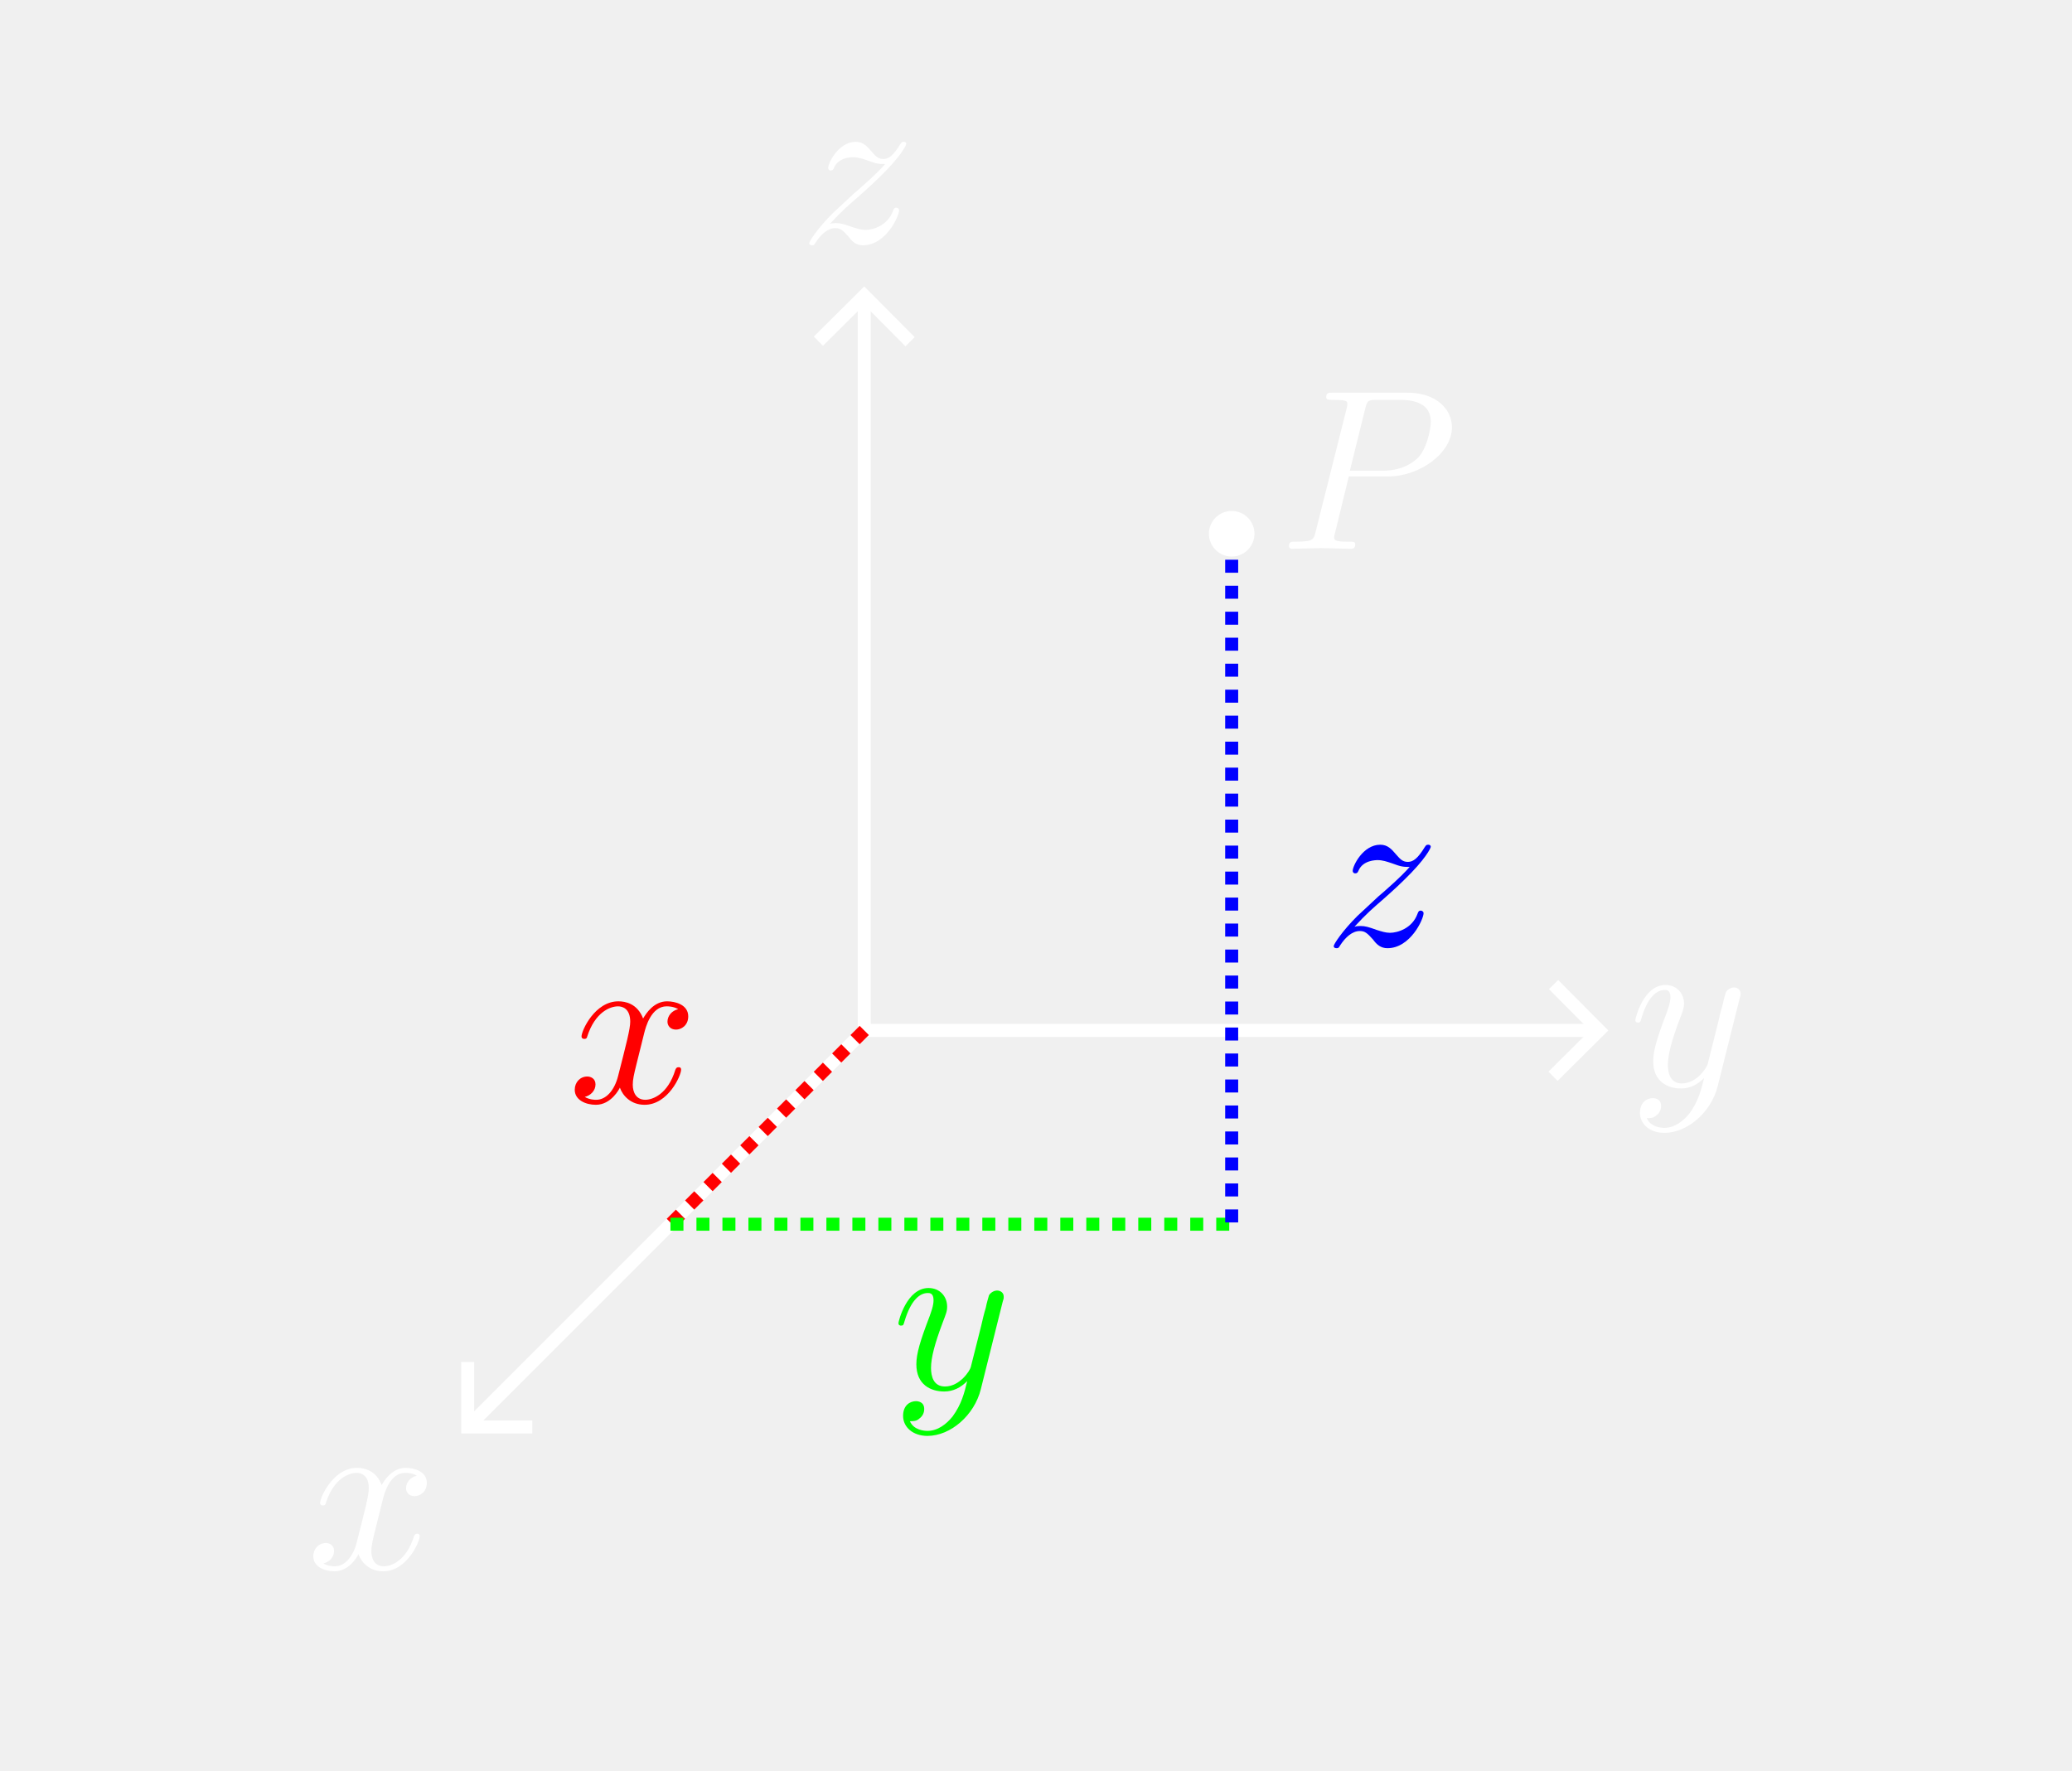
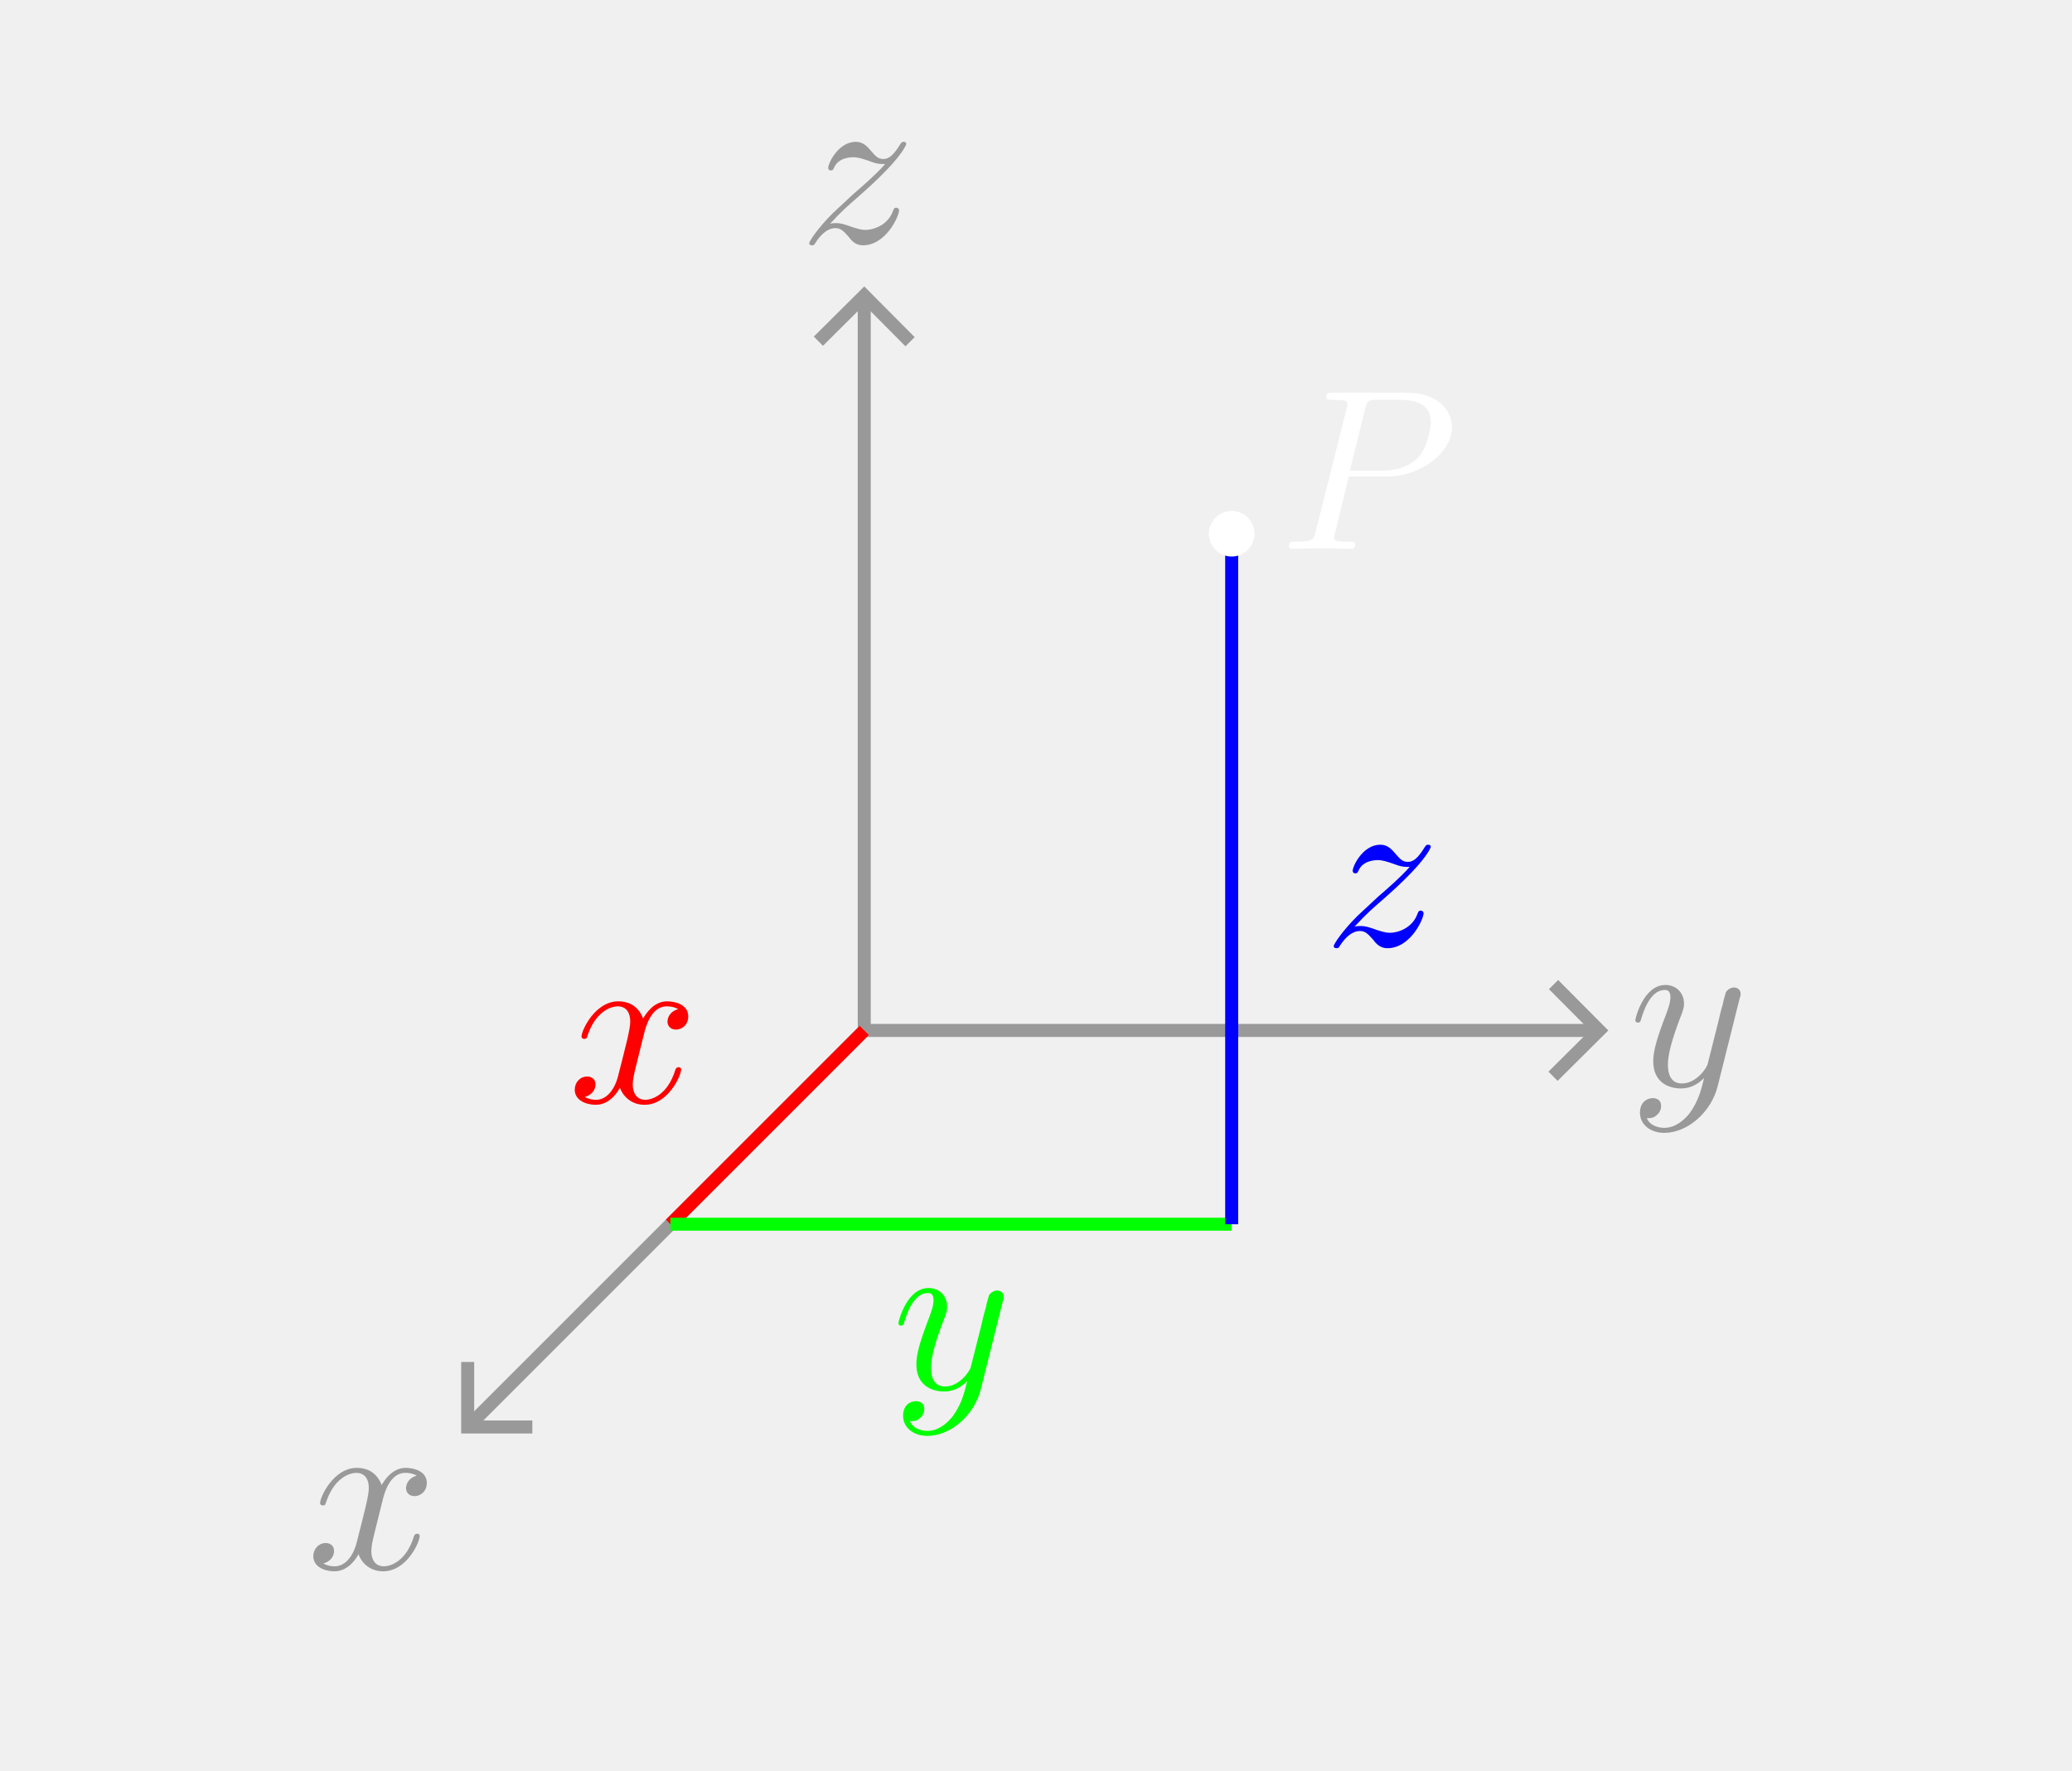
<svg xmlns="http://www.w3.org/2000/svg" xmlns:ns1="http://www.iki.fi/pav/software/textext/" width="31.893mm" height="27.261mm" viewBox="0 0 31.893 27.261" version="1.1" id="svg5">
  <defs id="defs2" />
  <g id="layer1" transform="translate(-47.9533,-43.2779)">
-     <g transform="matrix(0.352778,0,0,0.352778,52.77561,65.87344)" ns1:version="1.8.2" ns1:texconverter="pdflatex" ns1:pdfconverter="inkscape" ns1:text="$x$" ns1:preamble="/Users/hendrik/Library/Application Support/org.inkscape.Inkscape/config/inkscape/extensions/textext/default_packages.tex" ns1:scale="1.0000000850393187" ns1:alignment="middle center" ns1:stroke-to-path="0" ns1:jacobian_sqrt="0.352778" id="g981" style="fill:#ffffff">
+     <g transform="matrix(0.352778,0,0,0.352778,52.77561,65.87344)" ns1:version="1.8.2" ns1:texconverter="pdflatex" ns1:pdfconverter="inkscape" ns1:text="$x$" ns1:preamble="/Users/hendrik/Library/Application Support/org.inkscape.Inkscape/config/inkscape/extensions/textext/default_packages.tex" ns1:scale="1.0000000850393187" ns1:alignment="middle center" ns1:stroke-to-path="0" ns1:jacobian_sqrt="0.352778" id="g981" style="fill:#999999;stroke:none">
      <defs id="id-f1f4a094-61f7-49ca-af4c-8c145cf968a5">
        <g id="id-8f08c935-9449-453f-aedc-7c798456dc4c">
          <g id="id-717b687b-3331-4192-a6a1-a7ca6de609b6" />
          <g id="id-a689b03e-d65f-40e4-8aab-be4f93c26c39">
            <path d="M 3.328,-3.016 C 3.391,-3.266 3.625,-4.188 4.312,-4.188 c 0.047,0 0.297,0 0.5,0.125 C 4.531,-4 4.344,-3.766 4.344,-3.516 c 0,0.156 0.109,0.344 0.375,0.344 0.219,0 0.531,-0.172 0.531,-0.578 0,-0.516 -0.578,-0.656 -0.922,-0.656 -0.578,0 -0.922,0.531 -1.047,0.75 -0.25,-0.656 -0.781,-0.75 -1.078,-0.75 -1.031,0 -1.609,1.281 -1.609,1.531 0,0.109 0.109,0.109 0.125,0.109 0.078,0 0.109,-0.031 0.125,-0.109 0.344,-1.062 1,-1.312 1.344,-1.312 0.188,0 0.531,0.094 0.531,0.672 0,0.312 -0.172,0.969 -0.531,2.375 -0.156,0.609 -0.516,1.031 -0.953,1.031 -0.062,0 -0.281,0 -0.5,-0.125 0.25,-0.062 0.469,-0.266 0.469,-0.547 0,-0.266 -0.219,-0.344 -0.359,-0.344 -0.312,0 -0.547,0.25 -0.547,0.578 0,0.453 0.484,0.656 0.922,0.656 0.672,0 1.031,-0.703 1.047,-0.75 0.125,0.359 0.484,0.75 1.078,0.75 1.031,0 1.594,-1.281 1.594,-1.531 0,-0.109 -0.078,-0.109 -0.109,-0.109 -0.094,0 -0.109,0.047 -0.141,0.109 -0.328,1.078 -1,1.312 -1.312,1.312 -0.391,0 -0.547,-0.312 -0.547,-0.656 0,-0.219 0.047,-0.438 0.156,-0.875 z m 0,0" id="id-92d330bd-ad2d-4ebd-83d0-7a84858d3847" />
          </g>
        </g>
      </defs>
-       <g fill="#000000" fill-opacity="1" id="id-4e0de522-5530-4d1f-9563-3634908c276a" transform="translate(-149.009,-130.359)" style="fill:#ffffff">
-         <g transform="translate(148.712,134.765)" id="g978" style="fill:#ffffff">
-           <path d="M 3.328,-3.016 C 3.391,-3.266 3.625,-4.188 4.312,-4.188 c 0.047,0 0.297,0 0.5,0.125 C 4.531,-4 4.344,-3.766 4.344,-3.516 c 0,0.156 0.109,0.344 0.375,0.344 0.219,0 0.531,-0.172 0.531,-0.578 0,-0.516 -0.578,-0.656 -0.922,-0.656 -0.578,0 -0.922,0.531 -1.047,0.75 -0.25,-0.656 -0.781,-0.75 -1.078,-0.75 -1.031,0 -1.609,1.281 -1.609,1.531 0,0.109 0.109,0.109 0.125,0.109 0.078,0 0.109,-0.031 0.125,-0.109 0.344,-1.062 1,-1.312 1.344,-1.312 0.188,0 0.531,0.094 0.531,0.672 0,0.312 -0.172,0.969 -0.531,2.375 -0.156,0.609 -0.516,1.031 -0.953,1.031 -0.062,0 -0.281,0 -0.5,-0.125 0.25,-0.062 0.469,-0.266 0.469,-0.547 0,-0.266 -0.219,-0.344 -0.359,-0.344 -0.312,0 -0.547,0.25 -0.547,0.578 0,0.453 0.484,0.656 0.922,0.656 0.672,0 1.031,-0.703 1.047,-0.75 0.125,0.359 0.484,0.75 1.078,0.75 1.031,0 1.594,-1.281 1.594,-1.531 0,-0.109 -0.078,-0.109 -0.109,-0.109 -0.094,0 -0.109,0.047 -0.141,0.109 -0.328,1.078 -1,1.312 -1.312,1.312 -0.391,0 -0.547,-0.312 -0.547,-0.656 0,-0.219 0.047,-0.438 0.156,-0.875 z m 0,0" id="id-a7e75256-d5a3-4d36-8ff7-b2cc44785c54" style="fill:#ffffff" />
+       <g fill="#000000" fill-opacity="1" id="id-4e0de522-5530-4d1f-9563-3634908c276a" transform="translate(-149.009,-130.359)" style="fill:#999999;stroke:none">
+         <g transform="translate(148.712,134.765)" id="g978" style="fill:#999999;stroke:none">
+           <path d="M 3.328,-3.016 C 3.391,-3.266 3.625,-4.188 4.312,-4.188 c 0.047,0 0.297,0 0.5,0.125 C 4.531,-4 4.344,-3.766 4.344,-3.516 c 0,0.156 0.109,0.344 0.375,0.344 0.219,0 0.531,-0.172 0.531,-0.578 0,-0.516 -0.578,-0.656 -0.922,-0.656 -0.578,0 -0.922,0.531 -1.047,0.75 -0.25,-0.656 -0.781,-0.75 -1.078,-0.75 -1.031,0 -1.609,1.281 -1.609,1.531 0,0.109 0.109,0.109 0.125,0.109 0.078,0 0.109,-0.031 0.125,-0.109 0.344,-1.062 1,-1.312 1.344,-1.312 0.188,0 0.531,0.094 0.531,0.672 0,0.312 -0.172,0.969 -0.531,2.375 -0.156,0.609 -0.516,1.031 -0.953,1.031 -0.062,0 -0.281,0 -0.5,-0.125 0.25,-0.062 0.469,-0.266 0.469,-0.547 0,-0.266 -0.219,-0.344 -0.359,-0.344 -0.312,0 -0.547,0.25 -0.547,0.578 0,0.453 0.484,0.656 0.922,0.656 0.672,0 1.031,-0.703 1.047,-0.75 0.125,0.359 0.484,0.75 1.078,0.75 1.031,0 1.594,-1.281 1.594,-1.531 0,-0.109 -0.078,-0.109 -0.109,-0.109 -0.094,0 -0.109,0.047 -0.141,0.109 -0.328,1.078 -1,1.312 -1.312,1.312 -0.391,0 -0.547,-0.312 -0.547,-0.656 0,-0.219 0.047,-0.438 0.156,-0.875 z m 0,0" id="id-a7e75256-d5a3-4d36-8ff7-b2cc44785c54" style="fill:#999999;stroke:none" />
        </g>
      </g>
    </g>
-     <path style="fill:none;fill-opacity:0.515;stroke:#ffffff;stroke-width:1.422;stroke-dasharray:none" d="m 258.269,196.772 -27.859,27.859 -15.529,15.529" id="path1054" transform="matrix(0.1406832,0,0,0.1406832,24.922,31.45764)" />
-     <path style="fill:none;fill-opacity:0.515;stroke:#ffffff;stroke-width:0.756;stroke-dasharray:none" d="m 217.28,249.734 v 3.782 h 3.761" id="path1056" transform="matrix(0.2645833,0,0,0.2645833,-2.336565,-1.831827)" />
-     <g id="g1115" style="stroke:#ffffff">
-       <path style="fill:none;fill-opacity:0.515;stroke:#ffffff;stroke-width:1.422;stroke-dasharray:none" d="m 258.269,196.772 -56.856,56.856" id="path1107" transform="matrix(0.09947804,-0.09947804,0.09947804,0.09947804,15.98947,53.94599)" />
-       <path style="fill:none;fill-opacity:0.515;stroke:#ffffff;stroke-width:0.756;stroke-dasharray:none" d="m 217.28,249.734 v 3.782 h 3.761" id="path1111" transform="matrix(-0.1876458,0.1865299,-0.1865299,-0.1876458,149.316,54.87038)" />
+     <path style="fill:none;fill-opacity:0.515;stroke:#999999;stroke-width:1.422;stroke-dasharray:none" d="m 258.269,196.772 -27.859,27.859 -15.529,15.529" id="path1054" transform="matrix(0.1406832,0,0,0.1406832,24.922,31.45764)" />
+     <path style="fill:none;fill-opacity:0.515;stroke:#999999;stroke-width:0.756;stroke-dasharray:none" d="m 217.28,249.734 v 3.782 h 3.761" id="path1056" transform="matrix(0.2645833,0,0,0.2645833,-2.336565,-1.831827)" />
+     <g id="g1115" style="stroke:#999999;fill:none">
+       <path style="fill:none;fill-opacity:0.515;stroke:#999999;stroke-width:1.422;stroke-dasharray:none" d="m 258.269,196.772 -56.856,56.856" id="path1107" transform="matrix(0.09947804,-0.09947804,0.09947804,0.09947804,15.98947,53.94599)" />
+       <path style="fill:none;fill-opacity:0.515;stroke:#999999;stroke-width:0.756;stroke-dasharray:none" d="m 217.28,249.734 v 3.782 h 3.761" id="path1111" transform="matrix(-0.1876458,0.1865299,-0.1865299,-0.1876458,149.316,54.87038)" />
    </g>
-     <g id="g1121" transform="rotate(90,61.25606,59.14021)" style="stroke:#ffffff">
-       <path style="fill:none;fill-opacity:0.515;stroke:#ffffff;stroke-width:1.422;stroke-dasharray:none" d="m 258.269,196.772 -56.856,56.856" id="path1117" transform="matrix(0.09947804,-0.09947804,0.09947804,0.09947804,15.98947,53.94599)" />
-       <path style="fill:none;fill-opacity:0.515;stroke:#ffffff;stroke-width:0.756;stroke-dasharray:none" d="m 217.28,249.734 v 3.782 h 3.761" id="path1119" transform="matrix(-0.1876458,0.1865299,-0.1865299,-0.1876458,149.316,54.87038)" />
+     <g id="g1121" transform="rotate(90,61.25606,59.14021)" style="stroke:#999999;fill:none">
+       <path style="fill:none;fill-opacity:0.515;stroke:#999999;stroke-width:1.422;stroke-dasharray:none" d="m 258.269,196.772 -56.856,56.856" id="path1117" transform="matrix(0.09947804,-0.09947804,0.09947804,0.09947804,15.98947,53.94599)" />
+       <path style="fill:none;fill-opacity:0.515;stroke:#999999;stroke-width:0.756;stroke-dasharray:none" d="m 217.28,249.734 v 3.782 h 3.761" id="path1119" transform="matrix(-0.1876458,0.1865299,-0.1865299,-0.1876458,149.316,54.87038)" />
    </g>
    <text xml:space="preserve" style="font-size:8px;fill:none;fill-opacity:0.515;stroke:#000000;stroke-width:0.756;stroke-dasharray:none" x="252.427" y="216.705" id="text1177" transform="scale(0.2645833)">
      <tspan id="tspan1175" x="252.427" y="216.705" />
    </text>
-     <g transform="matrix(0.352778,0,0,0.352778,73.12458,58.44025)" ns1:version="1.8.2" ns1:texconverter="pdflatex" ns1:pdfconverter="inkscape" ns1:text="$y$" ns1:preamble="/Users/hendrik/Library/Application Support/org.inkscape.Inkscape/config/inkscape/extensions/textext/default_packages.tex" ns1:scale="1.0000000850393187" ns1:alignment="middle center" ns1:stroke-to-path="0" ns1:jacobian_sqrt="0.352778" id="g1244" style="fill:#ffffff">
+     <g transform="matrix(0.352778,0,0,0.352778,73.12458,58.44025)" ns1:version="1.8.2" ns1:texconverter="pdflatex" ns1:pdfconverter="inkscape" ns1:text="$y$" ns1:preamble="/Users/hendrik/Library/Application Support/org.inkscape.Inkscape/config/inkscape/extensions/textext/default_packages.tex" ns1:scale="1.0000000850393187" ns1:alignment="middle center" ns1:stroke-to-path="0" ns1:jacobian_sqrt="0.352778" id="g1244" style="fill:#999999;stroke:none">
      <defs id="id-2c9a036c-23ff-4cda-af5d-6d859f33dfb7">
        <g id="id-bd8e2a87-b875-436e-8ba8-fd9471fb6966">
          <g id="id-28e2de62-f2b5-43e7-99df-acf3e5dc9a6e" />
          <g id="id-017a05cf-c0dc-45bb-b654-7f1812063485">
            <path d="m 4.844,-3.797 c 0.047,-0.141 0.047,-0.156 0.047,-0.234 0,-0.172 -0.141,-0.266 -0.297,-0.266 -0.094,0 -0.25,0.062 -0.344,0.203 -0.016,0.062 -0.109,0.359 -0.141,0.547 -0.078,0.25 -0.141,0.531 -0.203,0.797 l -0.453,1.797 c -0.031,0.141 -0.469,0.844 -1.125,0.844 -0.5,0 -0.609,-0.438 -0.609,-0.812 C 1.719,-1.375 1.891,-2 2.219,-2.875 2.375,-3.281 2.422,-3.391 2.422,-3.594 c 0,-0.438 -0.312,-0.812 -0.812,-0.812 -0.953,0 -1.312,1.453 -1.312,1.531 0,0.109 0.094,0.109 0.109,0.109 0.109,0 0.109,-0.031 0.156,-0.188 0.281,-0.938 0.672,-1.234 1.016,-1.234 0.078,0 0.25,0 0.25,0.312 0,0.25 -0.109,0.516 -0.172,0.703 -0.406,1.062 -0.578,1.625 -0.578,2.094 0,0.891 0.625,1.188 1.219,1.188 0.391,0 0.719,-0.172 1,-0.453 -0.125,0.516 -0.25,1.016 -0.641,1.547 -0.266,0.328 -0.641,0.625 -1.094,0.625 -0.141,0 -0.594,-0.031 -0.766,-0.422 0.156,0 0.297,0 0.422,-0.125 C 1.328,1.203 1.422,1.062 1.422,0.875 1.422,0.562 1.156,0.531 1.062,0.531 0.828,0.531 0.5,0.688 0.5,1.172 c 0,0.5 0.438,0.875 1.062,0.875 1.016,0 2.047,-0.906 2.328,-2.031 z m 0,0" id="id-568e1c5c-8674-4bf7-8416-b326015bdd76" />
          </g>
        </g>
      </defs>
-       <g fill="#000000" fill-opacity="1" id="id-ed3623db-cb32-4645-b191-6d5d18d0c387" transform="translate(-149.009,-130.359)" style="fill:#ffffff">
-         <g transform="translate(148.712,134.765)" id="g1305" style="fill:#ffffff">
-           <path d="m 4.844,-3.797 c 0.047,-0.141 0.047,-0.156 0.047,-0.234 0,-0.172 -0.141,-0.266 -0.297,-0.266 -0.094,0 -0.25,0.062 -0.344,0.203 -0.016,0.062 -0.109,0.359 -0.141,0.547 -0.078,0.25 -0.141,0.531 -0.203,0.797 l -0.453,1.797 c -0.031,0.141 -0.469,0.844 -1.125,0.844 -0.5,0 -0.609,-0.438 -0.609,-0.812 C 1.719,-1.375 1.891,-2 2.219,-2.875 2.375,-3.281 2.422,-3.391 2.422,-3.594 c 0,-0.438 -0.312,-0.812 -0.812,-0.812 -0.953,0 -1.312,1.453 -1.312,1.531 0,0.109 0.094,0.109 0.109,0.109 0.109,0 0.109,-0.031 0.156,-0.188 0.281,-0.938 0.672,-1.234 1.016,-1.234 0.078,0 0.25,0 0.25,0.312 0,0.25 -0.109,0.516 -0.172,0.703 -0.406,1.062 -0.578,1.625 -0.578,2.094 0,0.891 0.625,1.188 1.219,1.188 0.391,0 0.719,-0.172 1,-0.453 -0.125,0.516 -0.25,1.016 -0.641,1.547 -0.266,0.328 -0.641,0.625 -1.094,0.625 -0.141,0 -0.594,-0.031 -0.766,-0.422 0.156,0 0.297,0 0.422,-0.125 C 1.328,1.203 1.422,1.062 1.422,0.875 1.422,0.562 1.156,0.531 1.062,0.531 0.828,0.531 0.5,0.688 0.5,1.172 c 0,0.5 0.438,0.875 1.062,0.875 1.016,0 2.047,-0.906 2.328,-2.031 z m 0,0" id="id-8b862bba-a1e3-4311-b179-446b798bcac8" style="fill:#ffffff" />
+       <g fill="#000000" fill-opacity="1" id="id-ed3623db-cb32-4645-b191-6d5d18d0c387" transform="translate(-149.009,-130.359)" style="fill:#999999;stroke:none">
+         <g transform="translate(148.712,134.765)" id="g1305" style="fill:#999999;stroke:none">
+           <path d="m 4.844,-3.797 c 0.047,-0.141 0.047,-0.156 0.047,-0.234 0,-0.172 -0.141,-0.266 -0.297,-0.266 -0.094,0 -0.25,0.062 -0.344,0.203 -0.016,0.062 -0.109,0.359 -0.141,0.547 -0.078,0.25 -0.141,0.531 -0.203,0.797 l -0.453,1.797 c -0.031,0.141 -0.469,0.844 -1.125,0.844 -0.5,0 -0.609,-0.438 -0.609,-0.812 C 1.719,-1.375 1.891,-2 2.219,-2.875 2.375,-3.281 2.422,-3.391 2.422,-3.594 c 0,-0.438 -0.312,-0.812 -0.812,-0.812 -0.953,0 -1.312,1.453 -1.312,1.531 0,0.109 0.094,0.109 0.109,0.109 0.109,0 0.109,-0.031 0.156,-0.188 0.281,-0.938 0.672,-1.234 1.016,-1.234 0.078,0 0.25,0 0.25,0.312 0,0.25 -0.109,0.516 -0.172,0.703 -0.406,1.062 -0.578,1.625 -0.578,2.094 0,0.891 0.625,1.188 1.219,1.188 0.391,0 0.719,-0.172 1,-0.453 -0.125,0.516 -0.25,1.016 -0.641,1.547 -0.266,0.328 -0.641,0.625 -1.094,0.625 -0.141,0 -0.594,-0.031 -0.766,-0.422 0.156,0 0.297,0 0.422,-0.125 C 1.328,1.203 1.422,1.062 1.422,0.875 1.422,0.562 1.156,0.531 1.062,0.531 0.828,0.531 0.5,0.688 0.5,1.172 c 0,0.5 0.438,0.875 1.062,0.875 1.016,0 2.047,-0.906 2.328,-2.031 z m 0,0" id="id-8b862bba-a1e3-4311-b179-446b798bcac8" style="fill:#999999;stroke:none" />
        </g>
      </g>
    </g>
-     <g transform="matrix(0.352778,0,0,0.352778,60.40921,45.46109)" ns1:version="1.8.2" ns1:texconverter="pdflatex" ns1:pdfconverter="inkscape" ns1:text="$z$" ns1:preamble="/Users/hendrik/Library/Application Support/org.inkscape.Inkscape/config/inkscape/extensions/textext/default_packages.tex" ns1:scale="1.0000000850393187" ns1:alignment="middle center" ns1:stroke-to-path="0" ns1:jacobian_sqrt="0.352778" id="g1391" style="fill:#ffffff">
+     <g transform="matrix(0.352778,0,0,0.352778,60.40921,45.46109)" ns1:version="1.8.2" ns1:texconverter="pdflatex" ns1:pdfconverter="inkscape" ns1:text="$z$" ns1:preamble="/Users/hendrik/Library/Application Support/org.inkscape.Inkscape/config/inkscape/extensions/textext/default_packages.tex" ns1:scale="1.0000000850393187" ns1:alignment="middle center" ns1:stroke-to-path="0" ns1:jacobian_sqrt="0.352778" id="g1391" style="fill:#999999;stroke:none">
      <defs id="id-a2e041dd-e017-47e1-86f9-79c2945dec90">
        <g id="id-71970cdb-5f25-4303-8a25-f9c12b758283">
          <g id="id-52bbe971-fae6-4e9d-ab7d-c77e6d041846" />
          <g id="id-5508cdfc-6d29-425b-8884-629e880849fb">
            <path d="m 1.328,-0.828 c 0.531,-0.578 0.828,-0.828 1.188,-1.141 0,0 0.609,-0.531 0.969,-0.891 C 4.438,-3.781 4.656,-4.266 4.656,-4.312 c 0,-0.094 -0.094,-0.094 -0.109,-0.094 -0.078,0 -0.094,0.016 -0.156,0.109 -0.297,0.484 -0.5,0.641 -0.734,0.641 -0.25,0 -0.359,-0.156 -0.516,-0.328 -0.188,-0.219 -0.359,-0.422 -0.688,-0.422 -0.75,0 -1.203,0.922 -1.203,1.141 0,0.047 0.031,0.109 0.109,0.109 0.094,0 0.109,-0.047 0.141,-0.109 0.188,-0.469 0.766,-0.469 0.844,-0.469 0.203,0 0.391,0.062 0.625,0.141 0.406,0.156 0.516,0.156 0.766,0.156 -0.359,0.422 -1.188,1.141 -1.375,1.297 l -0.906,0.844 C 0.781,-0.625 0.422,-0.062 0.422,0.016 c 0,0.094 0.109,0.094 0.125,0.094 0.078,0 0.094,-0.016 0.156,-0.125 0.234,-0.359 0.531,-0.625 0.859,-0.625 0.219,0 0.328,0.094 0.578,0.375 0.156,0.219 0.344,0.375 0.625,0.375 1,0 1.578,-1.266 1.578,-1.531 0,-0.047 -0.047,-0.109 -0.125,-0.109 -0.094,0 -0.109,0.062 -0.141,0.141 C 3.844,-0.75 3.203,-0.562 2.875,-0.562 c -0.188,0 -0.375,-0.062 -0.578,-0.125 -0.344,-0.125 -0.5,-0.172 -0.703,-0.172 -0.016,0 -0.172,0 -0.266,0.031 z m 0,0" id="id-2a2020eb-7c5a-4c78-9f3e-2b87ae6fabcb" />
          </g>
        </g>
      </defs>
-       <g fill="#000000" fill-opacity="1" id="id-bb0ebdc5-1f60-4852-a3f4-ef90865f5d04" transform="translate(-149.134,-130.359)" style="fill:#ffffff">
-         <g transform="translate(148.712,134.765)" id="g1388" style="fill:#ffffff">
-           <path d="m 1.328,-0.828 c 0.531,-0.578 0.828,-0.828 1.188,-1.141 0,0 0.609,-0.531 0.969,-0.891 C 4.438,-3.781 4.656,-4.266 4.656,-4.312 c 0,-0.094 -0.094,-0.094 -0.109,-0.094 -0.078,0 -0.094,0.016 -0.156,0.109 -0.297,0.484 -0.5,0.641 -0.734,0.641 -0.25,0 -0.359,-0.156 -0.516,-0.328 -0.188,-0.219 -0.359,-0.422 -0.688,-0.422 -0.75,0 -1.203,0.922 -1.203,1.141 0,0.047 0.031,0.109 0.109,0.109 0.094,0 0.109,-0.047 0.141,-0.109 0.188,-0.469 0.766,-0.469 0.844,-0.469 0.203,0 0.391,0.062 0.625,0.141 0.406,0.156 0.516,0.156 0.766,0.156 -0.359,0.422 -1.188,1.141 -1.375,1.297 l -0.906,0.844 C 0.781,-0.625 0.422,-0.062 0.422,0.016 c 0,0.094 0.109,0.094 0.125,0.094 0.078,0 0.094,-0.016 0.156,-0.125 0.234,-0.359 0.531,-0.625 0.859,-0.625 0.219,0 0.328,0.094 0.578,0.375 0.156,0.219 0.344,0.375 0.625,0.375 1,0 1.578,-1.266 1.578,-1.531 0,-0.047 -0.047,-0.109 -0.125,-0.109 -0.094,0 -0.109,0.062 -0.141,0.141 C 3.844,-0.75 3.203,-0.562 2.875,-0.562 c -0.188,0 -0.375,-0.062 -0.578,-0.125 -0.344,-0.125 -0.5,-0.172 -0.703,-0.172 -0.016,0 -0.172,0 -0.266,0.031 z m 0,0" id="id-8bf27df6-1733-4d2c-8372-2b297cf231de" style="fill:#ffffff" />
+       <g fill="#000000" fill-opacity="1" id="id-bb0ebdc5-1f60-4852-a3f4-ef90865f5d04" transform="translate(-149.134,-130.359)" style="fill:#999999;stroke:none">
+         <g transform="translate(148.712,134.765)" id="g1388" style="fill:#999999;stroke:none">
+           <path d="m 1.328,-0.828 c 0.531,-0.578 0.828,-0.828 1.188,-1.141 0,0 0.609,-0.531 0.969,-0.891 C 4.438,-3.781 4.656,-4.266 4.656,-4.312 c 0,-0.094 -0.094,-0.094 -0.109,-0.094 -0.078,0 -0.094,0.016 -0.156,0.109 -0.297,0.484 -0.5,0.641 -0.734,0.641 -0.25,0 -0.359,-0.156 -0.516,-0.328 -0.188,-0.219 -0.359,-0.422 -0.688,-0.422 -0.75,0 -1.203,0.922 -1.203,1.141 0,0.047 0.031,0.109 0.109,0.109 0.094,0 0.109,-0.047 0.141,-0.109 0.188,-0.469 0.766,-0.469 0.844,-0.469 0.203,0 0.391,0.062 0.625,0.141 0.406,0.156 0.516,0.156 0.766,0.156 -0.359,0.422 -1.188,1.141 -1.375,1.297 l -0.906,0.844 C 0.781,-0.625 0.422,-0.062 0.422,0.016 c 0,0.094 0.109,0.094 0.125,0.094 0.078,0 0.094,-0.016 0.156,-0.125 0.234,-0.359 0.531,-0.625 0.859,-0.625 0.219,0 0.328,0.094 0.578,0.375 0.156,0.219 0.344,0.375 0.625,0.375 1,0 1.578,-1.266 1.578,-1.531 0,-0.047 -0.047,-0.109 -0.125,-0.109 -0.094,0 -0.109,0.062 -0.141,0.141 C 3.844,-0.75 3.203,-0.562 2.875,-0.562 c -0.188,0 -0.375,-0.062 -0.578,-0.125 -0.344,-0.125 -0.5,-0.172 -0.703,-0.172 -0.016,0 -0.172,0 -0.266,0.031 z m 0,0" id="id-8bf27df6-1733-4d2c-8372-2b297cf231de" style="fill:#999999;stroke:none" />
        </g>
      </g>
    </g>
-     <path style="fill:#000000;fill-opacity:1;stroke:#ff0000;stroke-width:0.756;stroke-dasharray:0.756, 0.756;stroke-dashoffset:0" d="M 231.519,223.522 220.245,234.796" id="path2184" transform="scale(0.2645833)" />
-     <path style="fill:#000000;fill-opacity:1;stroke:#00ff00;stroke-width:0.756;stroke-dasharray:0.756, 0.756;stroke-dashoffset:0" d="m 220.245,234.796 h 32.65" id="path2242" transform="scale(0.2645833)" />
-     <path style="fill:#000000;fill-opacity:1;stroke:#0000ff;stroke-width:0.756;stroke-dasharray:0.756, 0.756;stroke-dashoffset:0" d="m 252.895,194.624 v 40.172" id="path2240" transform="scale(0.2645833)" />
+     <path style="fill:#000000;fill-opacity:1;stroke:#ff0000;stroke-width:0.756;stroke-dasharray:none;stroke-dashoffset:0" d="M 231.519,223.522 220.245,234.796" id="path2184" transform="scale(0.2645833)" />
+     <path style="fill:#000000;fill-opacity:1;stroke:#00ff00;stroke-width:0.756;stroke-dasharray:none;stroke-dashoffset:0" d="m 220.245,234.796 h 32.65" id="path2242" transform="scale(0.2645833)" />
+     <path style="fill:#000000;fill-opacity:1;stroke:#0000ff;stroke-width:0.756;stroke-dasharray:none;stroke-dashoffset:0" d="m 252.895,194.624 v 40.172" id="path2240" transform="scale(0.2645833)" />
    <circle style="fill:#ffffff;fill-opacity:1;stroke:none;stroke-width:0.756;stroke-dasharray:none" id="path2182" transform="matrix(0.1643519,0,0,0.1643519,25.34808,19.50744)" cx="252.895" cy="194.624" r="2.134" />
    <g transform="matrix(0.352778,0,0,0.352778,56.7996,58.6919)" ns1:version="1.8.2" ns1:texconverter="pdflatex" ns1:pdfconverter="inkscape" ns1:text="$x$" ns1:preamble="/Users/hendrik/Library/Application Support/org.inkscape.Inkscape/config/inkscape/extensions/textext/default_packages.tex" ns1:scale="1.0000000850393187" ns1:alignment="middle center" ns1:stroke-to-path="0" ns1:inkscapeversion="1.2.2" ns1:jacobian_sqrt="0.352778" style="fill:#ff0000;stroke-width:0" id="g4643">
      <defs id="id-40b3d878-fc6a-41f3-8a9e-5fc764aa577b" style="fill:#ff0000;stroke-width:0">
        <g id="id-0996d290-5456-4479-a943-b3d5ccfb3c7d" style="fill:#ff0000;stroke-width:0">
          <g id="id-55f37a5d-ded8-4b5f-aff9-07e85c6844c7" style="fill:#ff0000;stroke-width:0" />
          <g id="id-1b8192a8-e0b6-4d94-9b4e-93c0bad20765" style="fill:#ff0000;stroke-width:0">
            <path d="M 3.328,-3.016 C 3.391,-3.266 3.625,-4.188 4.312,-4.188 c 0.047,0 0.297,0 0.5,0.125 C 4.531,-4 4.344,-3.766 4.344,-3.516 c 0,0.156 0.109,0.344 0.375,0.344 0.219,0 0.531,-0.172 0.531,-0.578 0,-0.516 -0.578,-0.656 -0.922,-0.656 -0.578,0 -0.922,0.531 -1.047,0.75 -0.25,-0.656 -0.781,-0.75 -1.078,-0.75 -1.031,0 -1.609,1.281 -1.609,1.531 0,0.109 0.109,0.109 0.125,0.109 0.078,0 0.109,-0.031 0.125,-0.109 0.344,-1.062 1,-1.312 1.344,-1.312 0.188,0 0.531,0.094 0.531,0.672 0,0.312 -0.172,0.969 -0.531,2.375 -0.156,0.609 -0.516,1.031 -0.953,1.031 -0.062,0 -0.281,0 -0.5,-0.125 0.25,-0.062 0.469,-0.266 0.469,-0.547 0,-0.266 -0.219,-0.344 -0.359,-0.344 -0.312,0 -0.547,0.25 -0.547,0.578 0,0.453 0.484,0.656 0.922,0.656 0.672,0 1.031,-0.703 1.047,-0.75 0.125,0.359 0.484,0.75 1.078,0.75 1.031,0 1.594,-1.281 1.594,-1.531 0,-0.109 -0.078,-0.109 -0.109,-0.109 -0.094,0 -0.109,0.047 -0.141,0.109 -0.328,1.078 -1,1.312 -1.312,1.312 -0.391,0 -0.547,-0.312 -0.547,-0.656 0,-0.219 0.047,-0.438 0.156,-0.875 z m 0,0" id="id-7b85c372-dfa4-49a7-aa4d-a63309dac8ed" style="fill:#ff0000;stroke-width:0" />
          </g>
        </g>
      </defs>
      <g fill-opacity="1" id="id-819a0c68-6633-48cd-aad6-e6ef85a8ffd9" transform="translate(-149.009,-130.359)" style="fill:#ff0000;stroke-width:0">
        <g transform="translate(148.712,134.765)" style="fill:#ff0000;stroke-width:0" id="g692">
          <path d="M 3.328,-3.016 C 3.391,-3.266 3.625,-4.188 4.312,-4.188 c 0.047,0 0.297,0 0.5,0.125 C 4.531,-4 4.344,-3.766 4.344,-3.516 c 0,0.156 0.109,0.344 0.375,0.344 0.219,0 0.531,-0.172 0.531,-0.578 0,-0.516 -0.578,-0.656 -0.922,-0.656 -0.578,0 -0.922,0.531 -1.047,0.75 -0.25,-0.656 -0.781,-0.75 -1.078,-0.75 -1.031,0 -1.609,1.281 -1.609,1.531 0,0.109 0.109,0.109 0.125,0.109 0.078,0 0.109,-0.031 0.125,-0.109 0.344,-1.062 1,-1.312 1.344,-1.312 0.188,0 0.531,0.094 0.531,0.672 0,0.312 -0.172,0.969 -0.531,2.375 -0.156,0.609 -0.516,1.031 -0.953,1.031 -0.062,0 -0.281,0 -0.5,-0.125 0.25,-0.062 0.469,-0.266 0.469,-0.547 0,-0.266 -0.219,-0.344 -0.359,-0.344 -0.312,0 -0.547,0.25 -0.547,0.578 0,0.453 0.484,0.656 0.922,0.656 0.672,0 1.031,-0.703 1.047,-0.75 0.125,0.359 0.484,0.75 1.078,0.75 1.031,0 1.594,-1.281 1.594,-1.531 0,-0.109 -0.078,-0.109 -0.109,-0.109 -0.094,0 -0.109,0.047 -0.141,0.109 -0.328,1.078 -1,1.312 -1.312,1.312 -0.391,0 -0.547,-0.312 -0.547,-0.656 0,-0.219 0.047,-0.438 0.156,-0.875 z m 0,0" id="id-00d4cee7-5a47-447f-8de1-71444b588c41" style="fill:#ff0000;stroke-width:0" />
        </g>
      </g>
    </g>
    <g transform="matrix(0.352778,0,0,0.352778,61.7823,63.1052)" ns1:version="1.8.2" ns1:texconverter="pdflatex" ns1:pdfconverter="inkscape" ns1:text="$y$" ns1:preamble="/Users/hendrik/Library/Application Support/org.inkscape.Inkscape/config/inkscape/extensions/textext/default_packages.tex" ns1:scale="1.0000000850393187" ns1:alignment="middle center" ns1:stroke-to-path="0" ns1:inkscapeversion="1.2.2" ns1:jacobian_sqrt="0.352778" style="fill:#00ff00;stroke-width:0" id="g4625">
      <defs id="id-097f85d9-79af-45c3-af1d-55852cf921ff" style="fill:#00ff00;stroke-width:0">
        <g id="id-54d3338b-3989-4cea-a343-7a459352d650" style="fill:#00ff00;stroke-width:0">
          <g id="id-4cdf6a0c-53f5-4c24-b170-0de23ba28350" style="fill:#00ff00;stroke-width:0" />
          <g id="id-c5835b7f-52a0-4f7f-ba43-8f88154720b1" style="fill:#00ff00;stroke-width:0">
            <path d="m 4.844,-3.797 c 0.047,-0.141 0.047,-0.156 0.047,-0.234 0,-0.172 -0.141,-0.266 -0.297,-0.266 -0.094,0 -0.25,0.062 -0.344,0.203 -0.016,0.062 -0.109,0.359 -0.141,0.547 -0.078,0.25 -0.141,0.531 -0.203,0.797 l -0.453,1.797 c -0.031,0.141 -0.469,0.844 -1.125,0.844 -0.5,0 -0.609,-0.438 -0.609,-0.812 C 1.719,-1.375 1.891,-2 2.219,-2.875 2.375,-3.281 2.422,-3.391 2.422,-3.594 c 0,-0.438 -0.312,-0.812 -0.812,-0.812 -0.953,0 -1.312,1.453 -1.312,1.531 0,0.109 0.094,0.109 0.109,0.109 0.109,0 0.109,-0.031 0.156,-0.188 0.281,-0.938 0.672,-1.234 1.016,-1.234 0.078,0 0.25,0 0.25,0.312 0,0.25 -0.109,0.516 -0.172,0.703 -0.406,1.062 -0.578,1.625 -0.578,2.094 0,0.891 0.625,1.188 1.219,1.188 0.391,0 0.719,-0.172 1,-0.453 -0.125,0.516 -0.25,1.016 -0.641,1.547 -0.266,0.328 -0.641,0.625 -1.094,0.625 -0.141,0 -0.594,-0.031 -0.766,-0.422 0.156,0 0.297,0 0.422,-0.125 C 1.328,1.203 1.422,1.062 1.422,0.875 1.422,0.562 1.156,0.531 1.062,0.531 0.828,0.531 0.5,0.688 0.5,1.172 c 0,0.5 0.438,0.875 1.062,0.875 1.016,0 2.047,-0.906 2.328,-2.031 z m 0,0" id="id-0a2fe9be-2801-46ab-8e36-702b6fd793eb" style="fill:#00ff00;stroke-width:0" />
          </g>
        </g>
      </defs>
      <g fill-opacity="1" id="id-88f729f6-2d6e-4bc3-a64e-d1ff3b0a88c6" transform="translate(-149.009,-130.359)" style="fill:#00ff00;stroke-width:0">
        <g transform="translate(148.712,134.765)" style="fill:#00ff00;stroke-width:0" id="g964">
          <path d="m 4.844,-3.797 c 0.047,-0.141 0.047,-0.156 0.047,-0.234 0,-0.172 -0.141,-0.266 -0.297,-0.266 -0.094,0 -0.25,0.062 -0.344,0.203 -0.016,0.062 -0.109,0.359 -0.141,0.547 -0.078,0.25 -0.141,0.531 -0.203,0.797 l -0.453,1.797 c -0.031,0.141 -0.469,0.844 -1.125,0.844 -0.5,0 -0.609,-0.438 -0.609,-0.812 C 1.719,-1.375 1.891,-2 2.219,-2.875 2.375,-3.281 2.422,-3.391 2.422,-3.594 c 0,-0.438 -0.312,-0.812 -0.812,-0.812 -0.953,0 -1.312,1.453 -1.312,1.531 0,0.109 0.094,0.109 0.109,0.109 0.109,0 0.109,-0.031 0.156,-0.188 0.281,-0.938 0.672,-1.234 1.016,-1.234 0.078,0 0.25,0 0.25,0.312 0,0.25 -0.109,0.516 -0.172,0.703 -0.406,1.062 -0.578,1.625 -0.578,2.094 0,0.891 0.625,1.188 1.219,1.188 0.391,0 0.719,-0.172 1,-0.453 -0.125,0.516 -0.25,1.016 -0.641,1.547 -0.266,0.328 -0.641,0.625 -1.094,0.625 -0.141,0 -0.594,-0.031 -0.766,-0.422 0.156,0 0.297,0 0.422,-0.125 C 1.328,1.203 1.422,1.062 1.422,0.875 1.422,0.562 1.156,0.531 1.062,0.531 0.828,0.531 0.5,0.688 0.5,1.172 c 0,0.5 0.438,0.875 1.062,0.875 1.016,0 2.047,-0.906 2.328,-2.031 z m 0,0" id="id-f1467726-9ede-4804-a16a-7524c0e95eda" style="fill:#00ff00;stroke-width:0" />
        </g>
      </g>
    </g>
    <g transform="matrix(0.352778,0,0,0.352778,68.4824,56.2811)" ns1:version="1.8.2" ns1:texconverter="pdflatex" ns1:pdfconverter="inkscape" ns1:text="$z$" ns1:preamble="/Users/hendrik/Library/Application Support/org.inkscape.Inkscape/config/inkscape/extensions/textext/default_packages.tex" ns1:scale="1.0000000850393187" ns1:alignment="middle center" ns1:stroke-to-path="0" ns1:inkscapeversion="1.2.2" ns1:jacobian_sqrt="0.352778" style="fill:#0000ff;stroke-width:0" id="g4607">
      <defs id="id-8a650366-6c4a-4d2e-84c3-df6507425692" style="fill:#0000ff;stroke-width:0">
        <g id="id-0f37853e-7ee6-463f-9e48-97fc13c78850" style="fill:#0000ff;stroke-width:0">
          <g id="id-df3c9a6e-97b6-4198-b71a-1de133e6f789" style="fill:#0000ff;stroke-width:0" />
          <g id="id-f40468eb-c1e2-479f-83b8-c4558c774d21" style="fill:#0000ff;stroke-width:0">
            <path d="m 1.328,-0.828 c 0.531,-0.578 0.828,-0.828 1.188,-1.141 0,0 0.609,-0.531 0.969,-0.891 C 4.438,-3.781 4.656,-4.266 4.656,-4.312 c 0,-0.094 -0.094,-0.094 -0.109,-0.094 -0.078,0 -0.094,0.016 -0.156,0.109 -0.297,0.484 -0.5,0.641 -0.734,0.641 -0.25,0 -0.359,-0.156 -0.516,-0.328 -0.188,-0.219 -0.359,-0.422 -0.688,-0.422 -0.75,0 -1.203,0.922 -1.203,1.141 0,0.047 0.031,0.109 0.109,0.109 0.094,0 0.109,-0.047 0.141,-0.109 0.188,-0.469 0.766,-0.469 0.844,-0.469 0.203,0 0.391,0.062 0.625,0.141 0.406,0.156 0.516,0.156 0.766,0.156 -0.359,0.422 -1.188,1.141 -1.375,1.297 l -0.906,0.844 C 0.781,-0.625 0.422,-0.062 0.422,0.016 c 0,0.094 0.109,0.094 0.125,0.094 0.078,0 0.094,-0.016 0.156,-0.125 0.234,-0.359 0.531,-0.625 0.859,-0.625 0.219,0 0.328,0.094 0.578,0.375 0.156,0.219 0.344,0.375 0.625,0.375 1,0 1.578,-1.266 1.578,-1.531 0,-0.047 -0.047,-0.109 -0.125,-0.109 -0.094,0 -0.109,0.062 -0.141,0.141 C 3.844,-0.75 3.203,-0.562 2.875,-0.562 c -0.188,0 -0.375,-0.062 -0.578,-0.125 -0.344,-0.125 -0.5,-0.172 -0.703,-0.172 -0.016,0 -0.172,0 -0.266,0.031 z m 0,0" id="id-06016cf0-8f29-4b4f-ab46-a0beafe61493" style="fill:#0000ff;stroke-width:0" />
          </g>
        </g>
      </defs>
      <g fill-opacity="1" id="id-b1fbd0a7-734e-4ebe-ab93-feee047aa577" transform="translate(-149.134,-130.359)" style="fill:#0000ff;stroke-width:0">
        <g transform="translate(148.712,134.765)" style="fill:#0000ff;stroke-width:0" id="g1224">
          <path d="m 1.328,-0.828 c 0.531,-0.578 0.828,-0.828 1.188,-1.141 0,0 0.609,-0.531 0.969,-0.891 C 4.438,-3.781 4.656,-4.266 4.656,-4.312 c 0,-0.094 -0.094,-0.094 -0.109,-0.094 -0.078,0 -0.094,0.016 -0.156,0.109 -0.297,0.484 -0.5,0.641 -0.734,0.641 -0.25,0 -0.359,-0.156 -0.516,-0.328 -0.188,-0.219 -0.359,-0.422 -0.688,-0.422 -0.75,0 -1.203,0.922 -1.203,1.141 0,0.047 0.031,0.109 0.109,0.109 0.094,0 0.109,-0.047 0.141,-0.109 0.188,-0.469 0.766,-0.469 0.844,-0.469 0.203,0 0.391,0.062 0.625,0.141 0.406,0.156 0.516,0.156 0.766,0.156 -0.359,0.422 -1.188,1.141 -1.375,1.297 l -0.906,0.844 C 0.781,-0.625 0.422,-0.062 0.422,0.016 c 0,0.094 0.109,0.094 0.125,0.094 0.078,0 0.094,-0.016 0.156,-0.125 0.234,-0.359 0.531,-0.625 0.859,-0.625 0.219,0 0.328,0.094 0.578,0.375 0.156,0.219 0.344,0.375 0.625,0.375 1,0 1.578,-1.266 1.578,-1.531 0,-0.047 -0.047,-0.109 -0.125,-0.109 -0.094,0 -0.109,0.062 -0.141,0.141 C 3.844,-0.75 3.203,-0.562 2.875,-0.562 c -0.188,0 -0.375,-0.062 -0.578,-0.125 -0.344,-0.125 -0.5,-0.172 -0.703,-0.172 -0.016,0 -0.172,0 -0.266,0.031 z m 0,0" id="id-eed1e554-7ac9-46c3-8edf-5d187a5d6ca9" style="fill:#0000ff;stroke-width:0" />
        </g>
      </g>
    </g>
    <g transform="matrix(0.352778,0,0,0.352778,67.79379,49.32265)" ns1:version="1.8.2" ns1:texconverter="pdflatex" ns1:pdfconverter="inkscape" ns1:text="$P$" ns1:preamble="/Users/hendrik/Library/Application Support/org.inkscape.Inkscape/config/inkscape/extensions/textext/default_packages.tex" ns1:scale="1.0000000850393187" ns1:alignment="middle center" ns1:stroke-to-path="0" ns1:inkscapeversion="1.2.2" ns1:jacobian_sqrt="0.352778" id="g9984" style="fill:#ffffff">
      <defs id="id-bade32ec-c539-4527-bd76-374de8a289eb">
        <g id="id-aa9e3ea5-2a27-4cd7-b9ce-2dd20a340787">
          <g id="id-8e02608f-7e7d-490c-b399-2041fa0cb624" />
          <g id="id-d50e951f-f869-41db-b3cb-225472895db2">
            <path d="M 3.016,-3.156 H 4.719 c 1.406,0 2.797,-1.031 2.797,-2.141 0,-0.781 -0.656,-1.516 -1.969,-1.516 h -3.219 c -0.188,0 -0.297,0 -0.297,0.188 0,0.125 0.078,0.125 0.281,0.125 0.125,0 0.312,0.016 0.422,0.016 0.172,0.031 0.219,0.047 0.219,0.172 0,0.031 0,0.062 -0.031,0.188 l -1.344,5.344 c -0.094,0.391 -0.109,0.469 -0.906,0.469 -0.156,0 -0.266,0 -0.266,0.188 C 0.406,0 0.516,0 0.547,0 0.828,0 1.531,-0.031 1.812,-0.031 c 0.219,0 0.438,0.016 0.641,0.016 0.219,0 0.438,0.016 0.641,0.016 0.078,0 0.203,0 0.203,-0.203 0,-0.109 -0.094,-0.109 -0.281,-0.109 -0.359,0 -0.641,0 -0.641,-0.172 0,-0.062 0.016,-0.109 0.031,-0.172 z M 3.734,-6.125 C 3.828,-6.469 3.844,-6.5 4.281,-6.5 h 0.953 c 0.828,0 1.359,0.266 1.359,0.953 0,0.391 -0.203,1.25 -0.594,1.609 -0.5,0.453 -1.094,0.531 -1.531,0.531 H 3.062 Z m 0,0" id="id-3051251c-bc3e-465c-a765-c56f8266390f" />
          </g>
        </g>
      </defs>
      <g fill="#000000" fill-opacity="1" id="id-ae77087a-4143-4159-bdf0-71314d6db96e" transform="translate(-149.118,-127.953)" style="fill:#ffffff">
        <g transform="translate(148.712,134.765)" id="g1437" style="fill:#ffffff">
          <path d="M 3.016,-3.156 H 4.719 c 1.406,0 2.797,-1.031 2.797,-2.141 0,-0.781 -0.656,-1.516 -1.969,-1.516 h -3.219 c -0.188,0 -0.297,0 -0.297,0.188 0,0.125 0.078,0.125 0.281,0.125 0.125,0 0.312,0.016 0.422,0.016 0.172,0.031 0.219,0.047 0.219,0.172 0,0.031 0,0.062 -0.031,0.188 l -1.344,5.344 c -0.094,0.391 -0.109,0.469 -0.906,0.469 -0.156,0 -0.266,0 -0.266,0.188 C 0.406,0 0.516,0 0.547,0 0.828,0 1.531,-0.031 1.812,-0.031 c 0.219,0 0.438,0.016 0.641,0.016 0.219,0 0.438,0.016 0.641,0.016 0.078,0 0.203,0 0.203,-0.203 0,-0.109 -0.094,-0.109 -0.281,-0.109 -0.359,0 -0.641,0 -0.641,-0.172 0,-0.062 0.016,-0.109 0.031,-0.172 z M 3.734,-6.125 C 3.828,-6.469 3.844,-6.5 4.281,-6.5 h 0.953 c 0.828,0 1.359,0.266 1.359,0.953 0,0.391 -0.203,1.25 -0.594,1.609 -0.5,0.453 -1.094,0.531 -1.531,0.531 H 3.062 Z m 0,0" id="id-d4ef1448-12e3-44c1-891d-c8f46f8d5d1d" style="fill:#ffffff" />
        </g>
      </g>
    </g>
  </g>
</svg>
